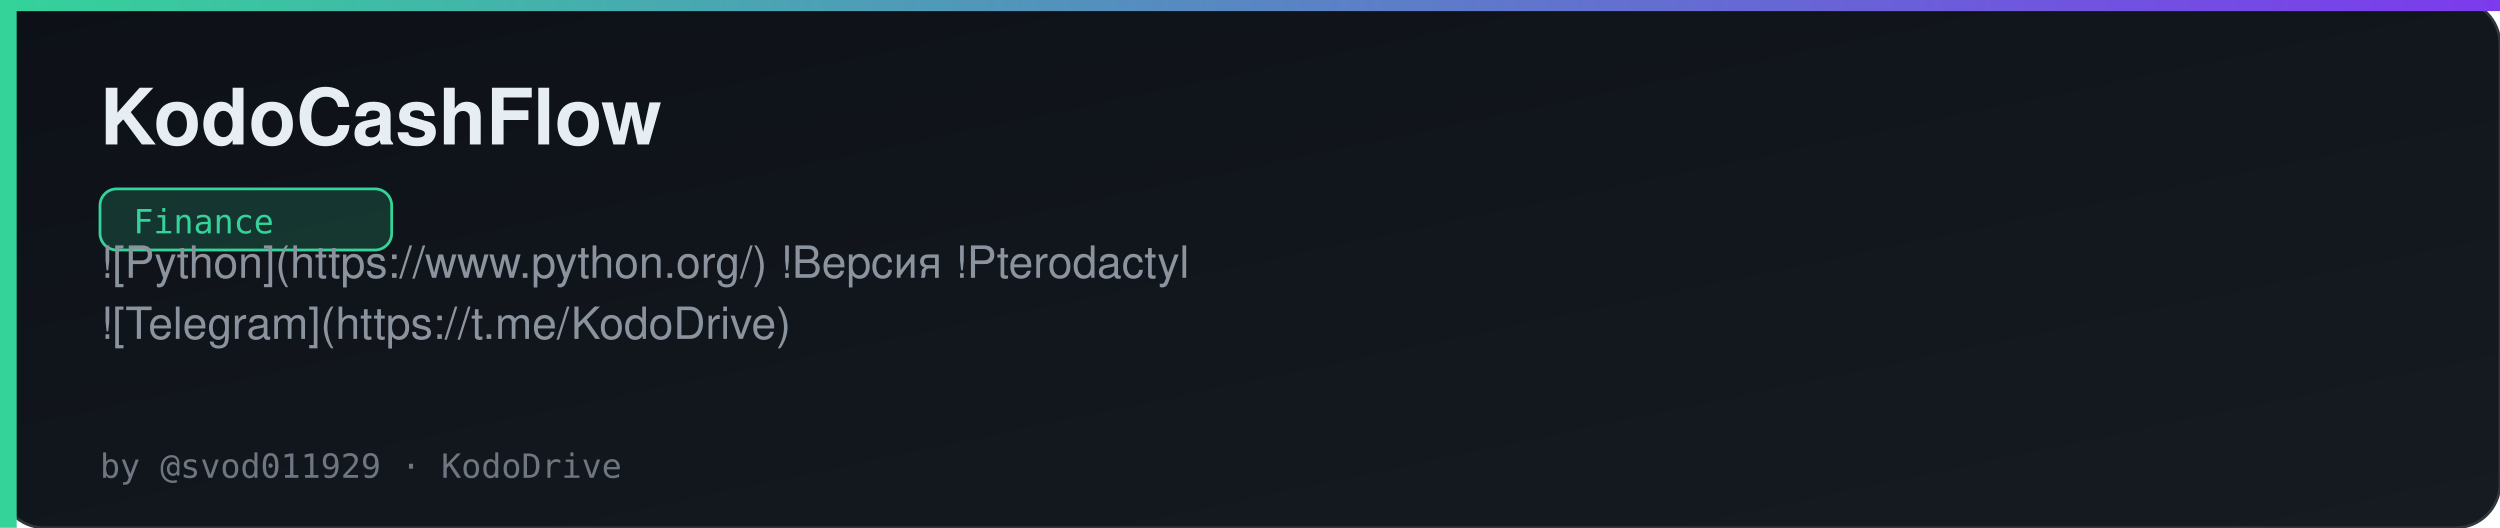
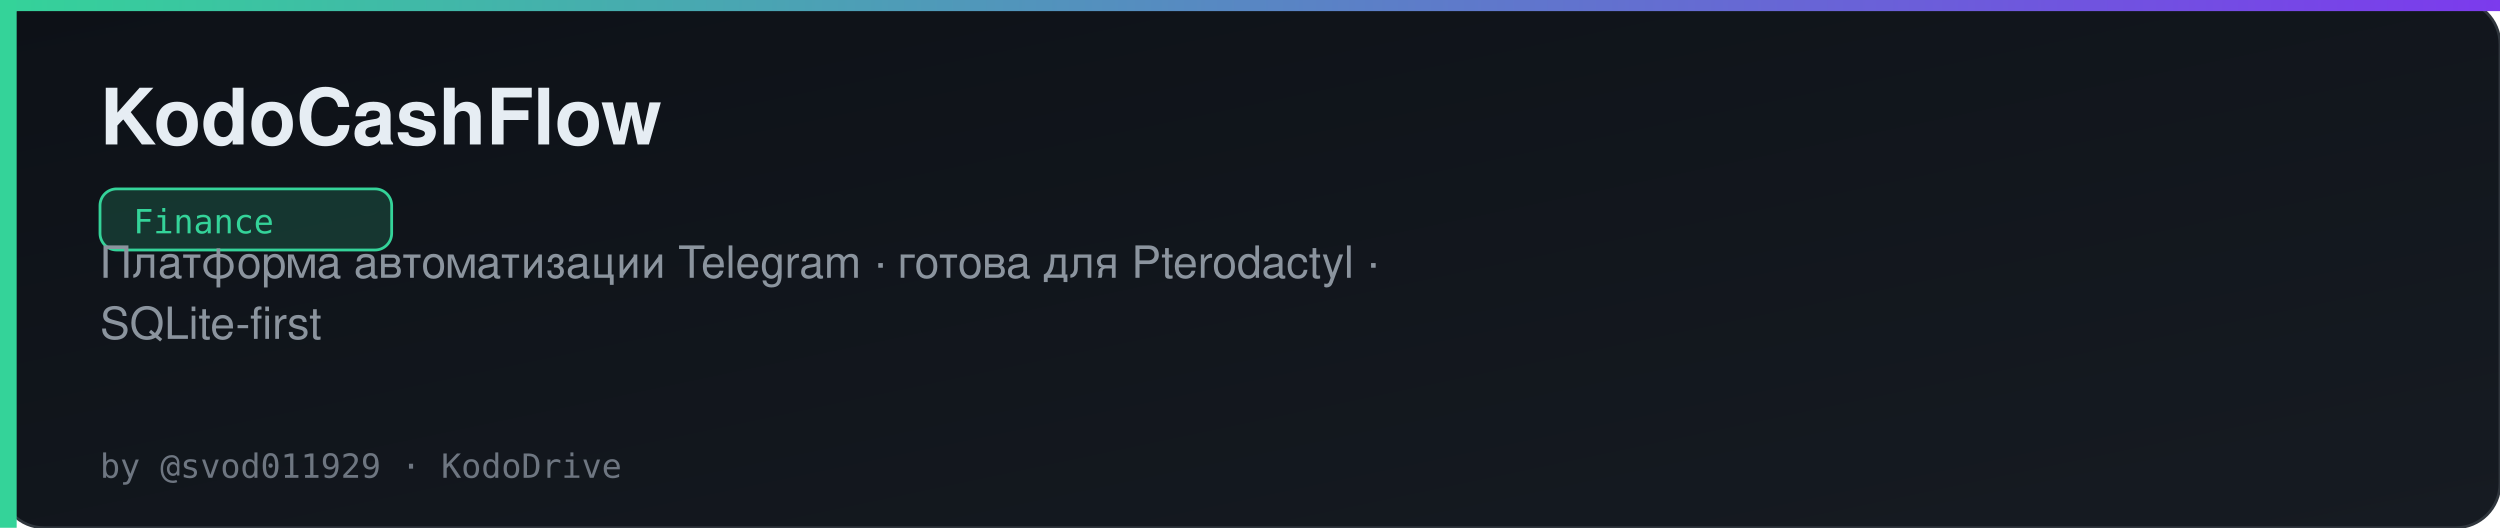
<svg xmlns="http://www.w3.org/2000/svg" width="900" height="190" viewBox="0 0 900 190">
  <defs>
    <linearGradient id="bg" x1="0" y1="0" x2="1" y2="1">
      <stop offset="0%" stop-color="#0D1117" />
      <stop offset="100%" stop-color="#161B22" />
    </linearGradient>
    <linearGradient id="line" x1="0" y1="0" x2="1" y2="0">
      <stop offset="0%" stop-color="#34D399" />
      <stop offset="100%" stop-color="#7C3AED" />
    </linearGradient>
  </defs>
  <rect width="900" height="190" rx="16" fill="url(#bg)" stroke="#30363D" />
  <rect x="0" y="0" width="900" height="4" fill="url(#line)" />
  <rect x="0" y="0" width="6" height="190" fill="#34D399" />
  <text x="36" y="52" font-family="Segoe UI, Helvetica, Arial, sans-serif" font-size="28" font-weight="700" fill="#E6EDF3">KodoCashFlow</text>
  <rect x="36" y="68" width="105" height="22" rx="6" fill="#34D399" fill-opacity="0.18" stroke="#34D399" />
  <text x="48" y="84" font-family="ui-monospace, SFMono-Regular, Menlo, monospace" font-size="12" fill="#34D399">Finance</text>
-   <text x="36" y="100" font-family="Segoe UI, Helvetica, Arial, sans-serif" font-size="16" fill="#8B949E">![Python](https://www.python.org/) !Версия !Pterodactyl</text>
-   <text x="36" y="122" font-family="Segoe UI, Helvetica, Arial, sans-serif" font-size="16" fill="#8B949E">![Telegram](https://t.me/KodoDrive)</text>
+   <text x="36" y="100" font-family="Segoe UI, Helvetica, Arial, sans-serif" font-size="16" fill="#8B949E">Платформа автоматизации Telegram · готова для Pterodactyl ·</text>
+   <text x="36" y="122" font-family="Segoe UI, Helvetica, Arial, sans-serif" font-size="16" fill="#8B949E">SQLite-first</text>
  <text x="36" y="172" font-family="ui-monospace, SFMono-Regular, Menlo, monospace" font-size="12" fill="#6E7681">by @svod011929 · KodoDrive</text>
</svg>
